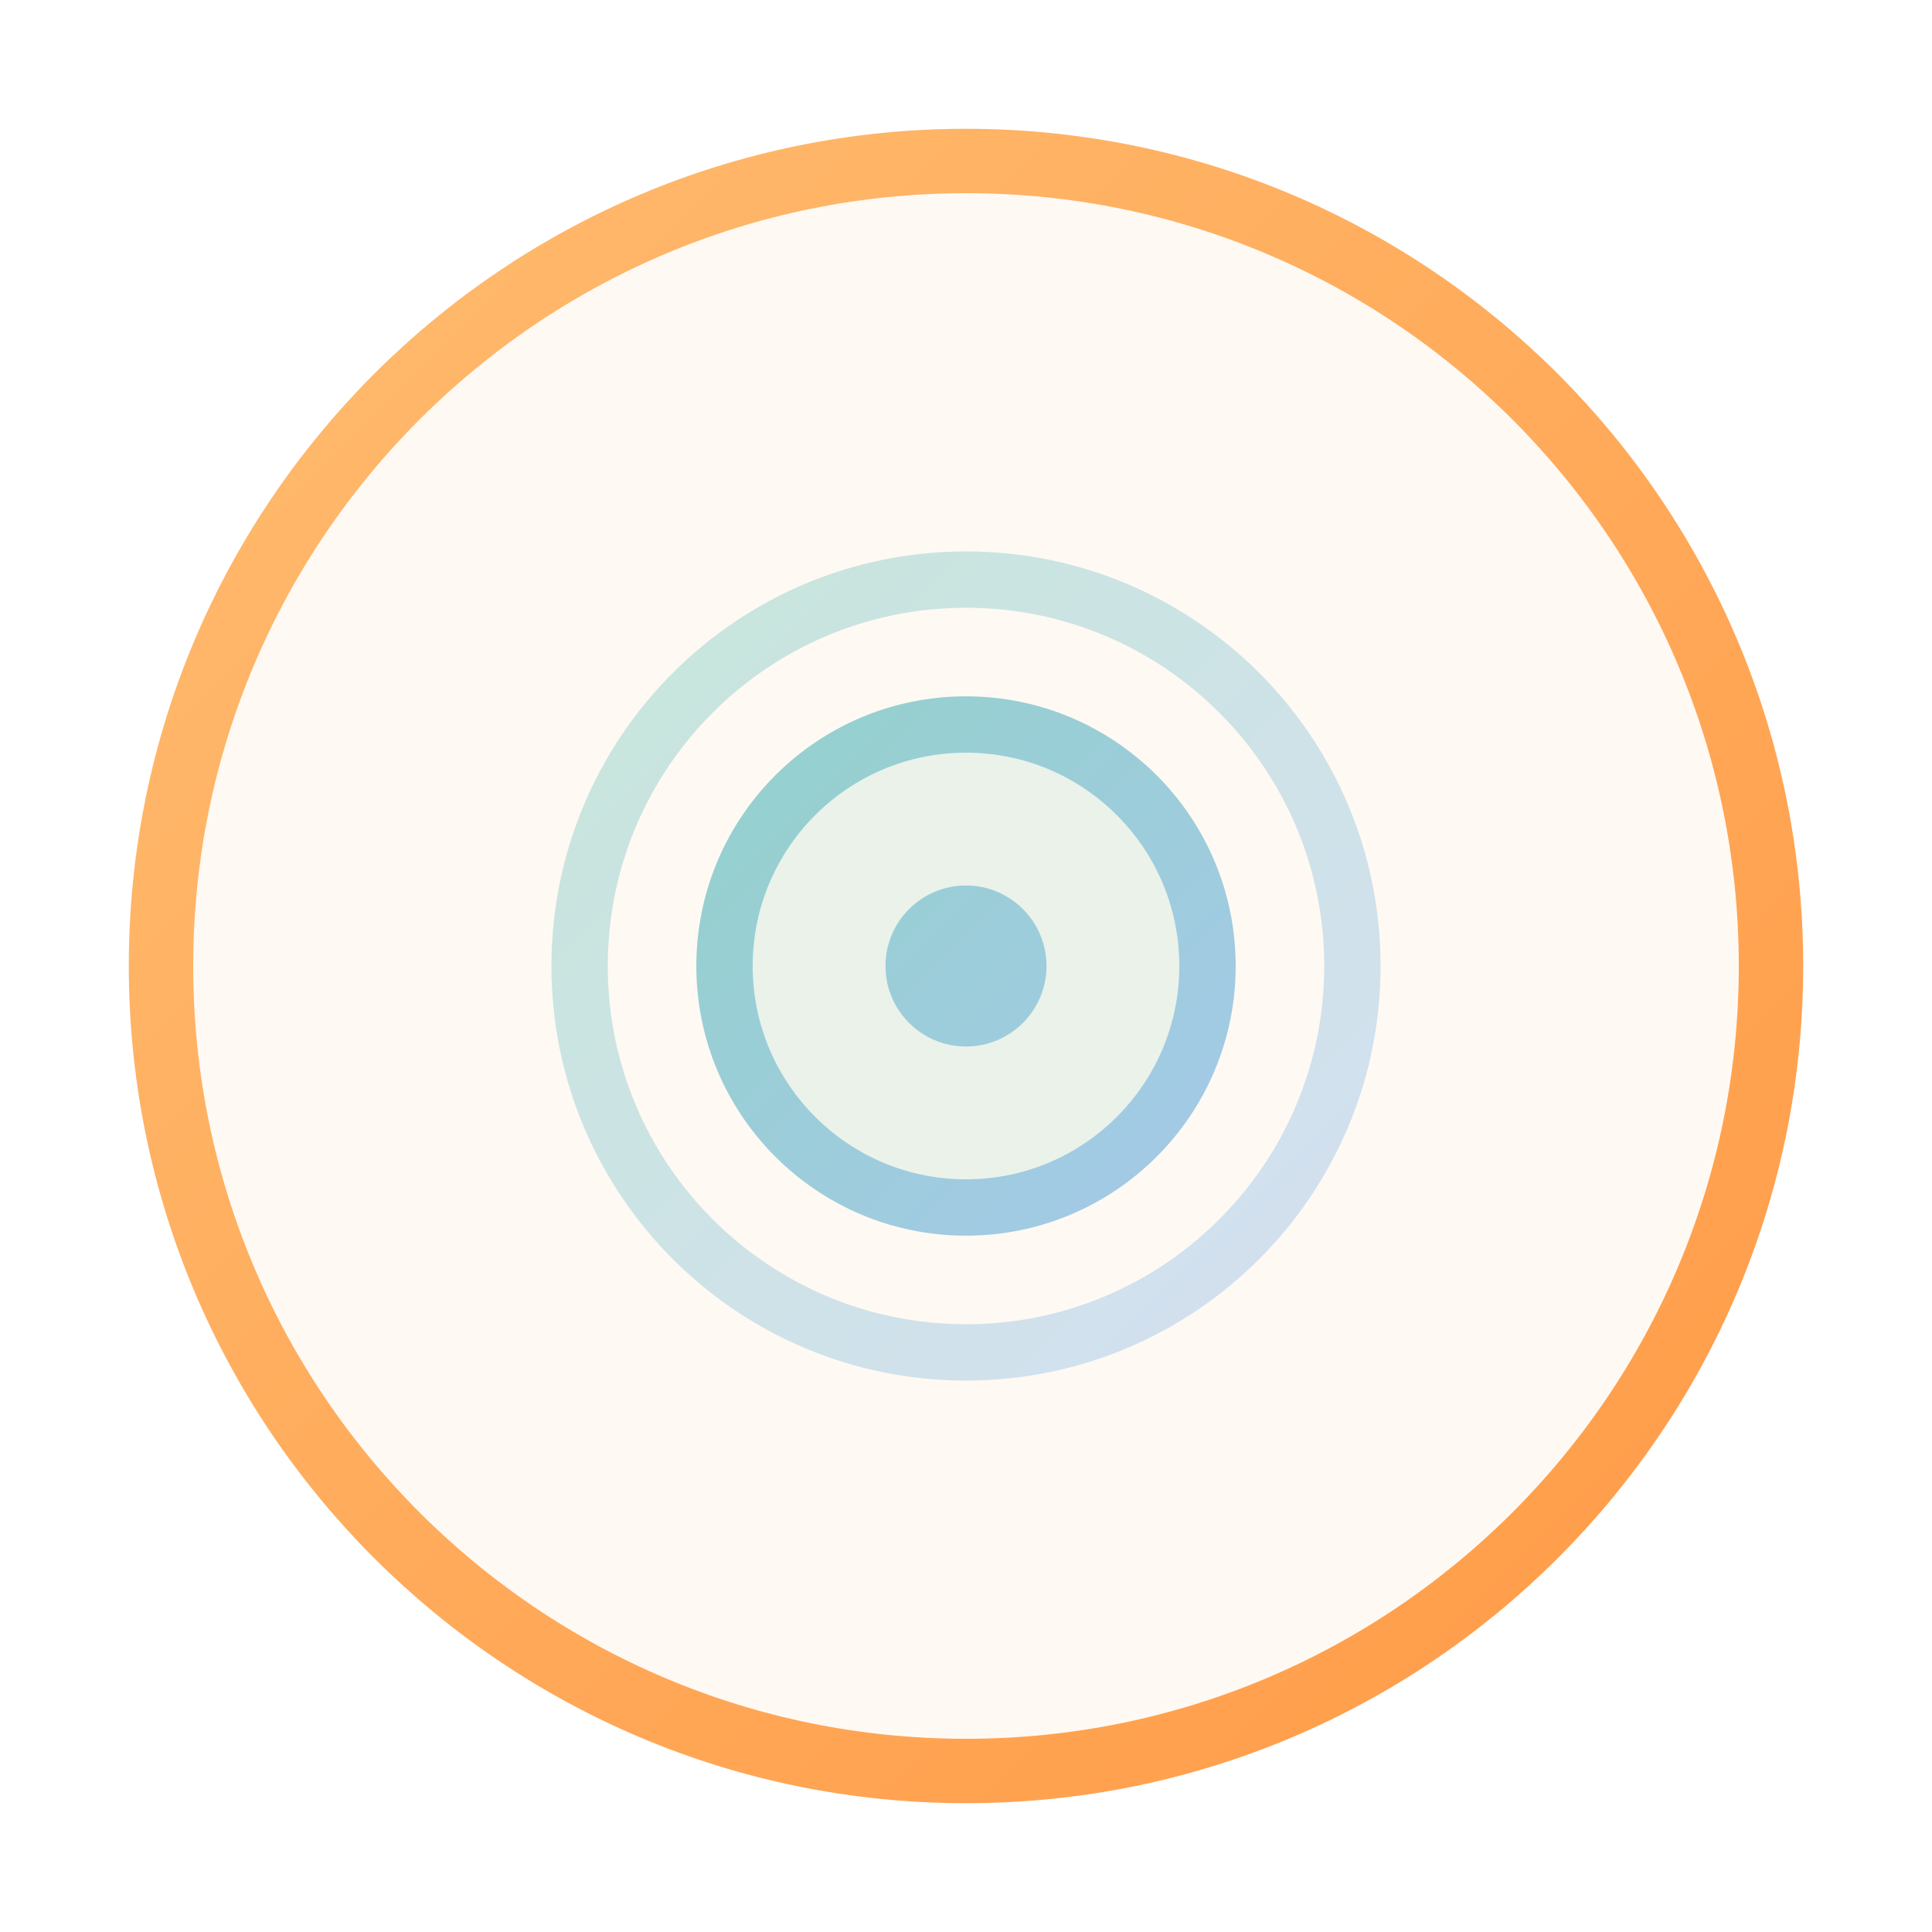
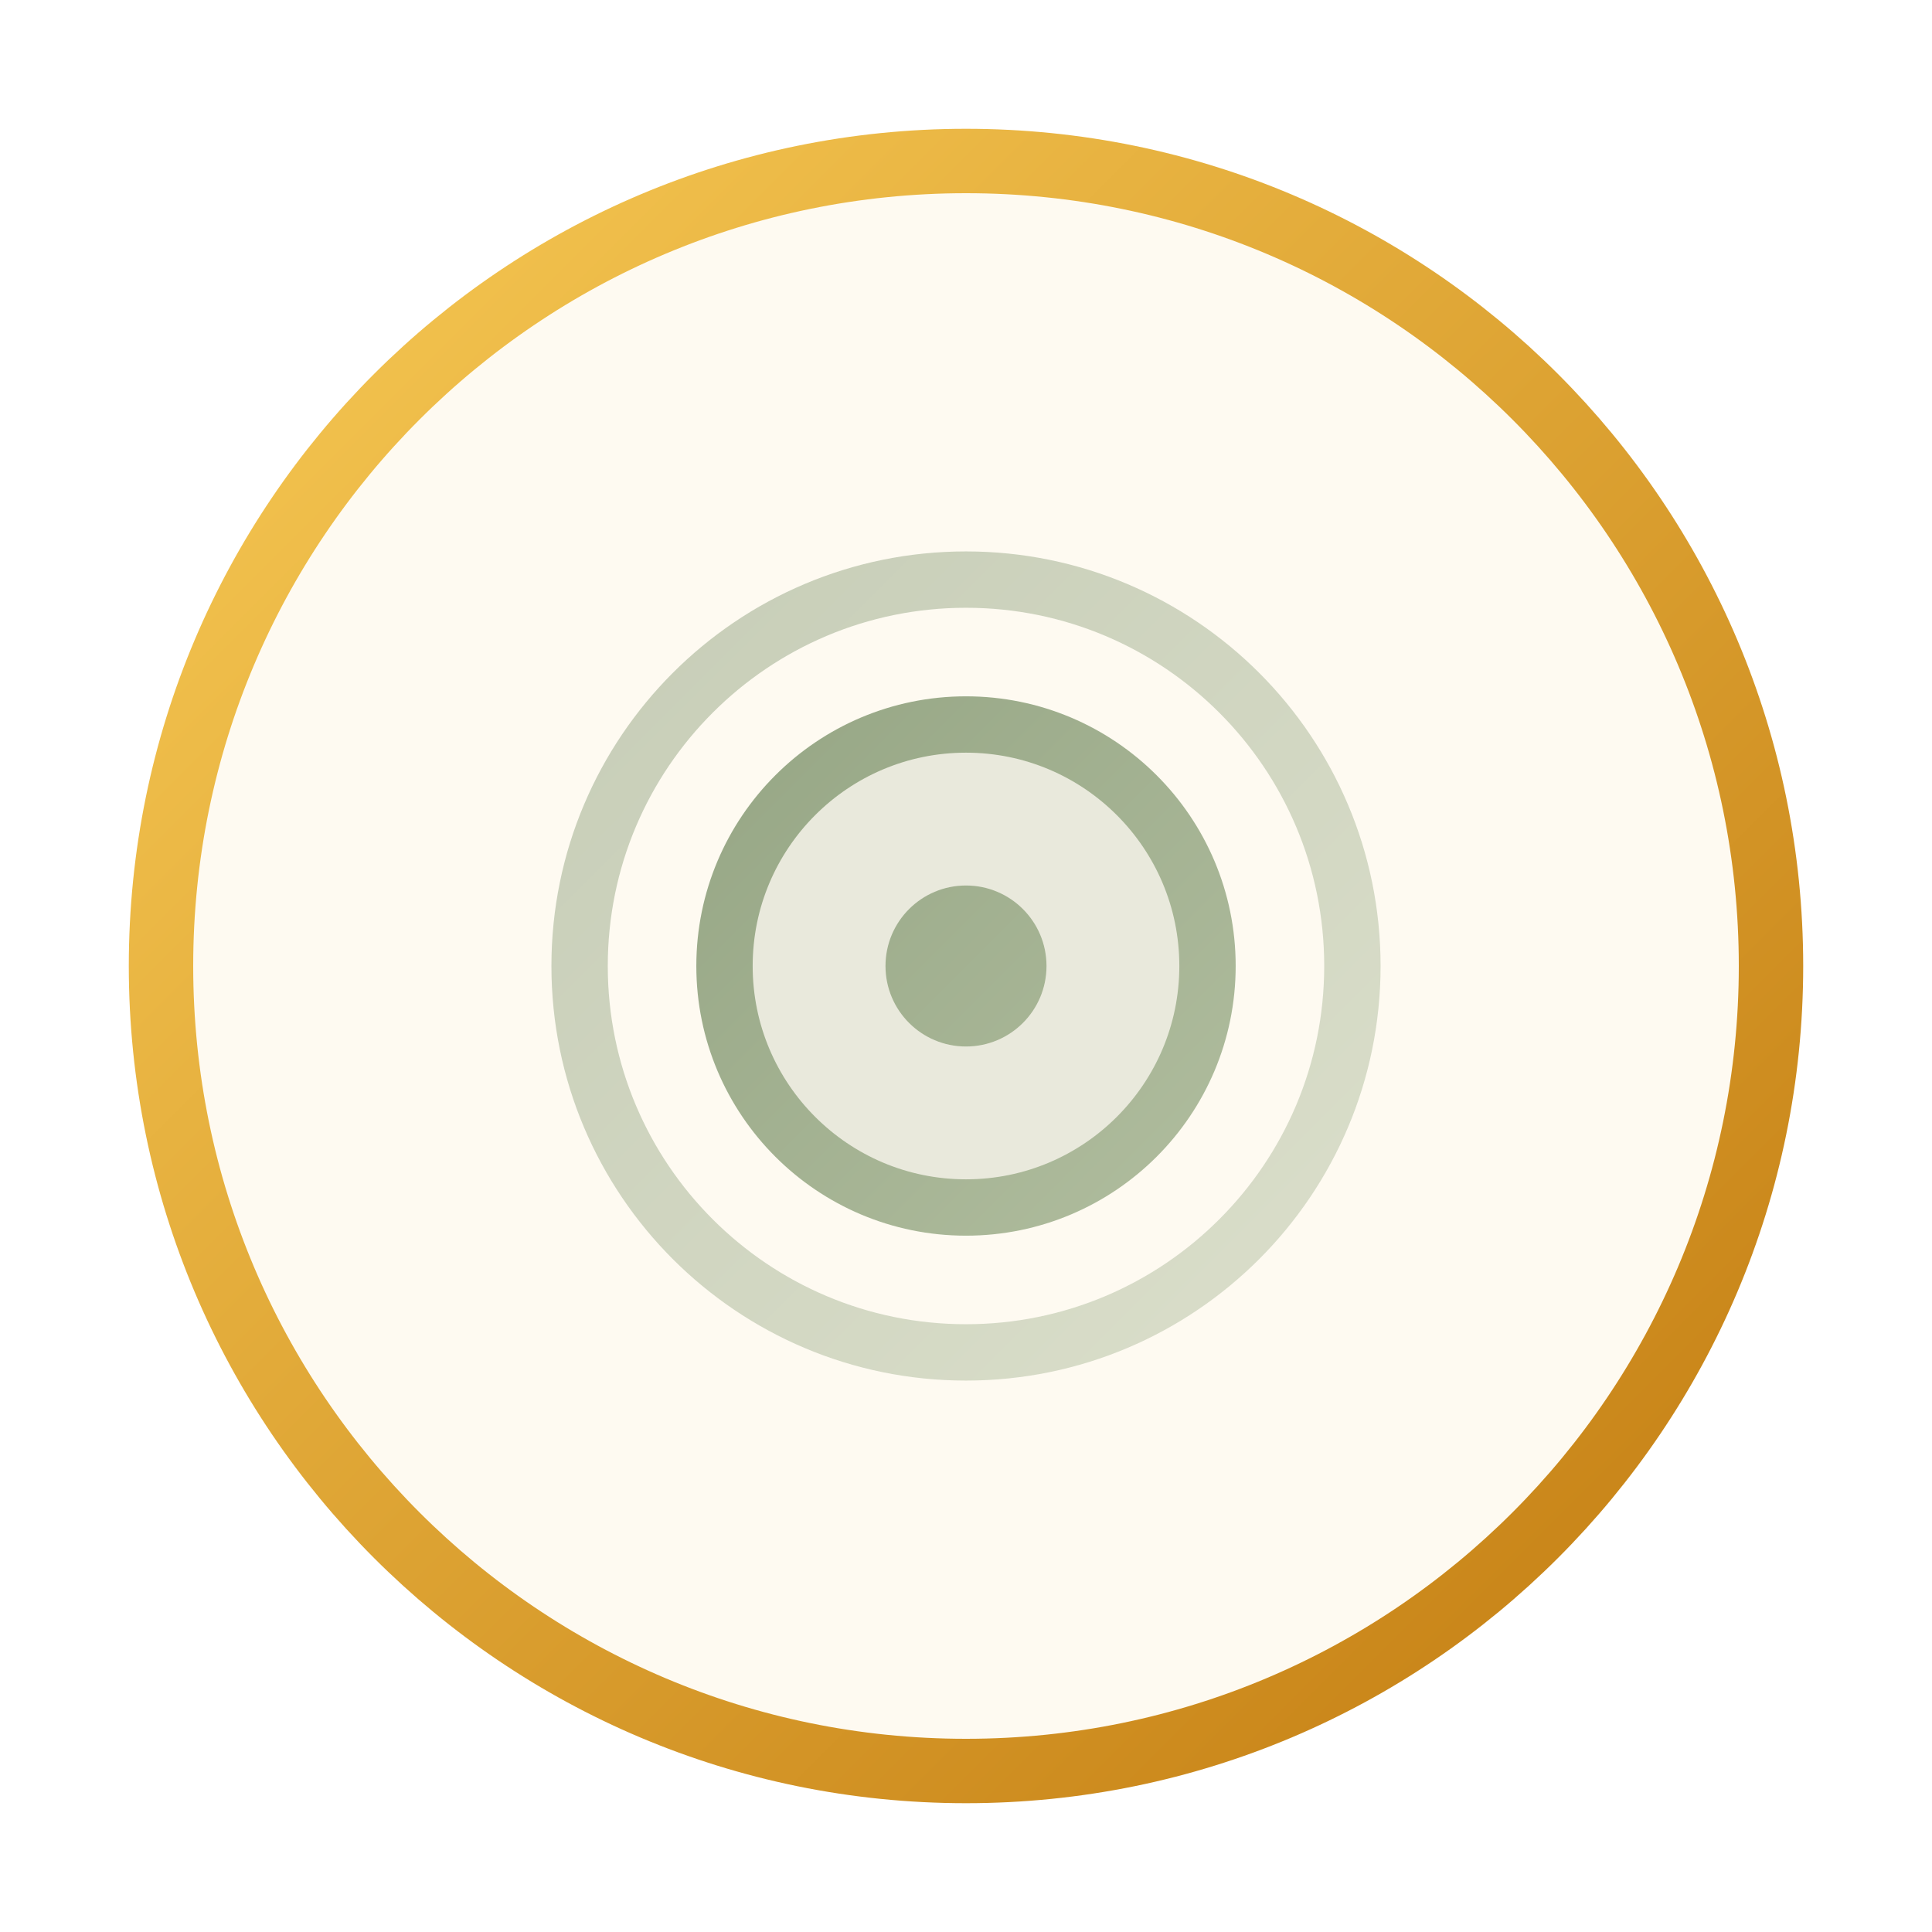
<svg xmlns="http://www.w3.org/2000/svg" width="120" height="120" viewBox="0 0 120 120" fill="none" role="img" aria-label="Recovery Champion achievement badge">
  <defs>
-     <linearGradient id="badgeRingC" x1="20" y1="20" x2="100" y2="100" gradientUnits="userSpaceOnUse">
-       <stop offset="0" stop-color="#FFB86B" />
-       <stop offset="1" stop-color="#FF9E4B" />
+     <linearGradient id="frameC" x1="20" y1="20" x2="100" y2="100" gradientUnits="userSpaceOnUse">
+       <stop offset="0" stop-color="#F2C24E" />
+       <stop offset="1" stop-color="#C88418" />
    </linearGradient>
    <linearGradient id="sageC" x1="36" y1="36" x2="84" y2="84" gradientUnits="userSpaceOnUse">
-       <stop offset="0" stop-color="#8FD3C4" />
-       <stop offset="1" stop-color="#A9C7F0" />
+       <stop offset="0" stop-color="#8FA07E" />
+       <stop offset="1" stop-color="#B7C3A5" />
    </linearGradient>
  </defs>
-   <circle cx="60" cy="60" r="50" stroke="url(#badgeRingC)" stroke-width="4" fill="#FFB86B" fill-opacity="0.08" />
+   <circle cx="60" cy="60" r="50" stroke="url(#frameC)" stroke-width="4" fill="#F2C24E" fill-opacity="0.08" />
  <circle cx="60" cy="60" r="24" stroke="url(#sageC)" stroke-width="3.5" fill="none" stroke-opacity="0.5" />
-   <circle cx="60" cy="60" r="15" stroke="url(#sageC)" stroke-width="3.5" fill="#8FD3C4" fill-opacity="0.18" />
+   <circle cx="60" cy="60" r="15" stroke="url(#sageC)" stroke-width="3.5" fill="#8FA07E" fill-opacity="0.18" />
  <circle cx="60" cy="60" r="5" fill="url(#sageC)" />
</svg>
